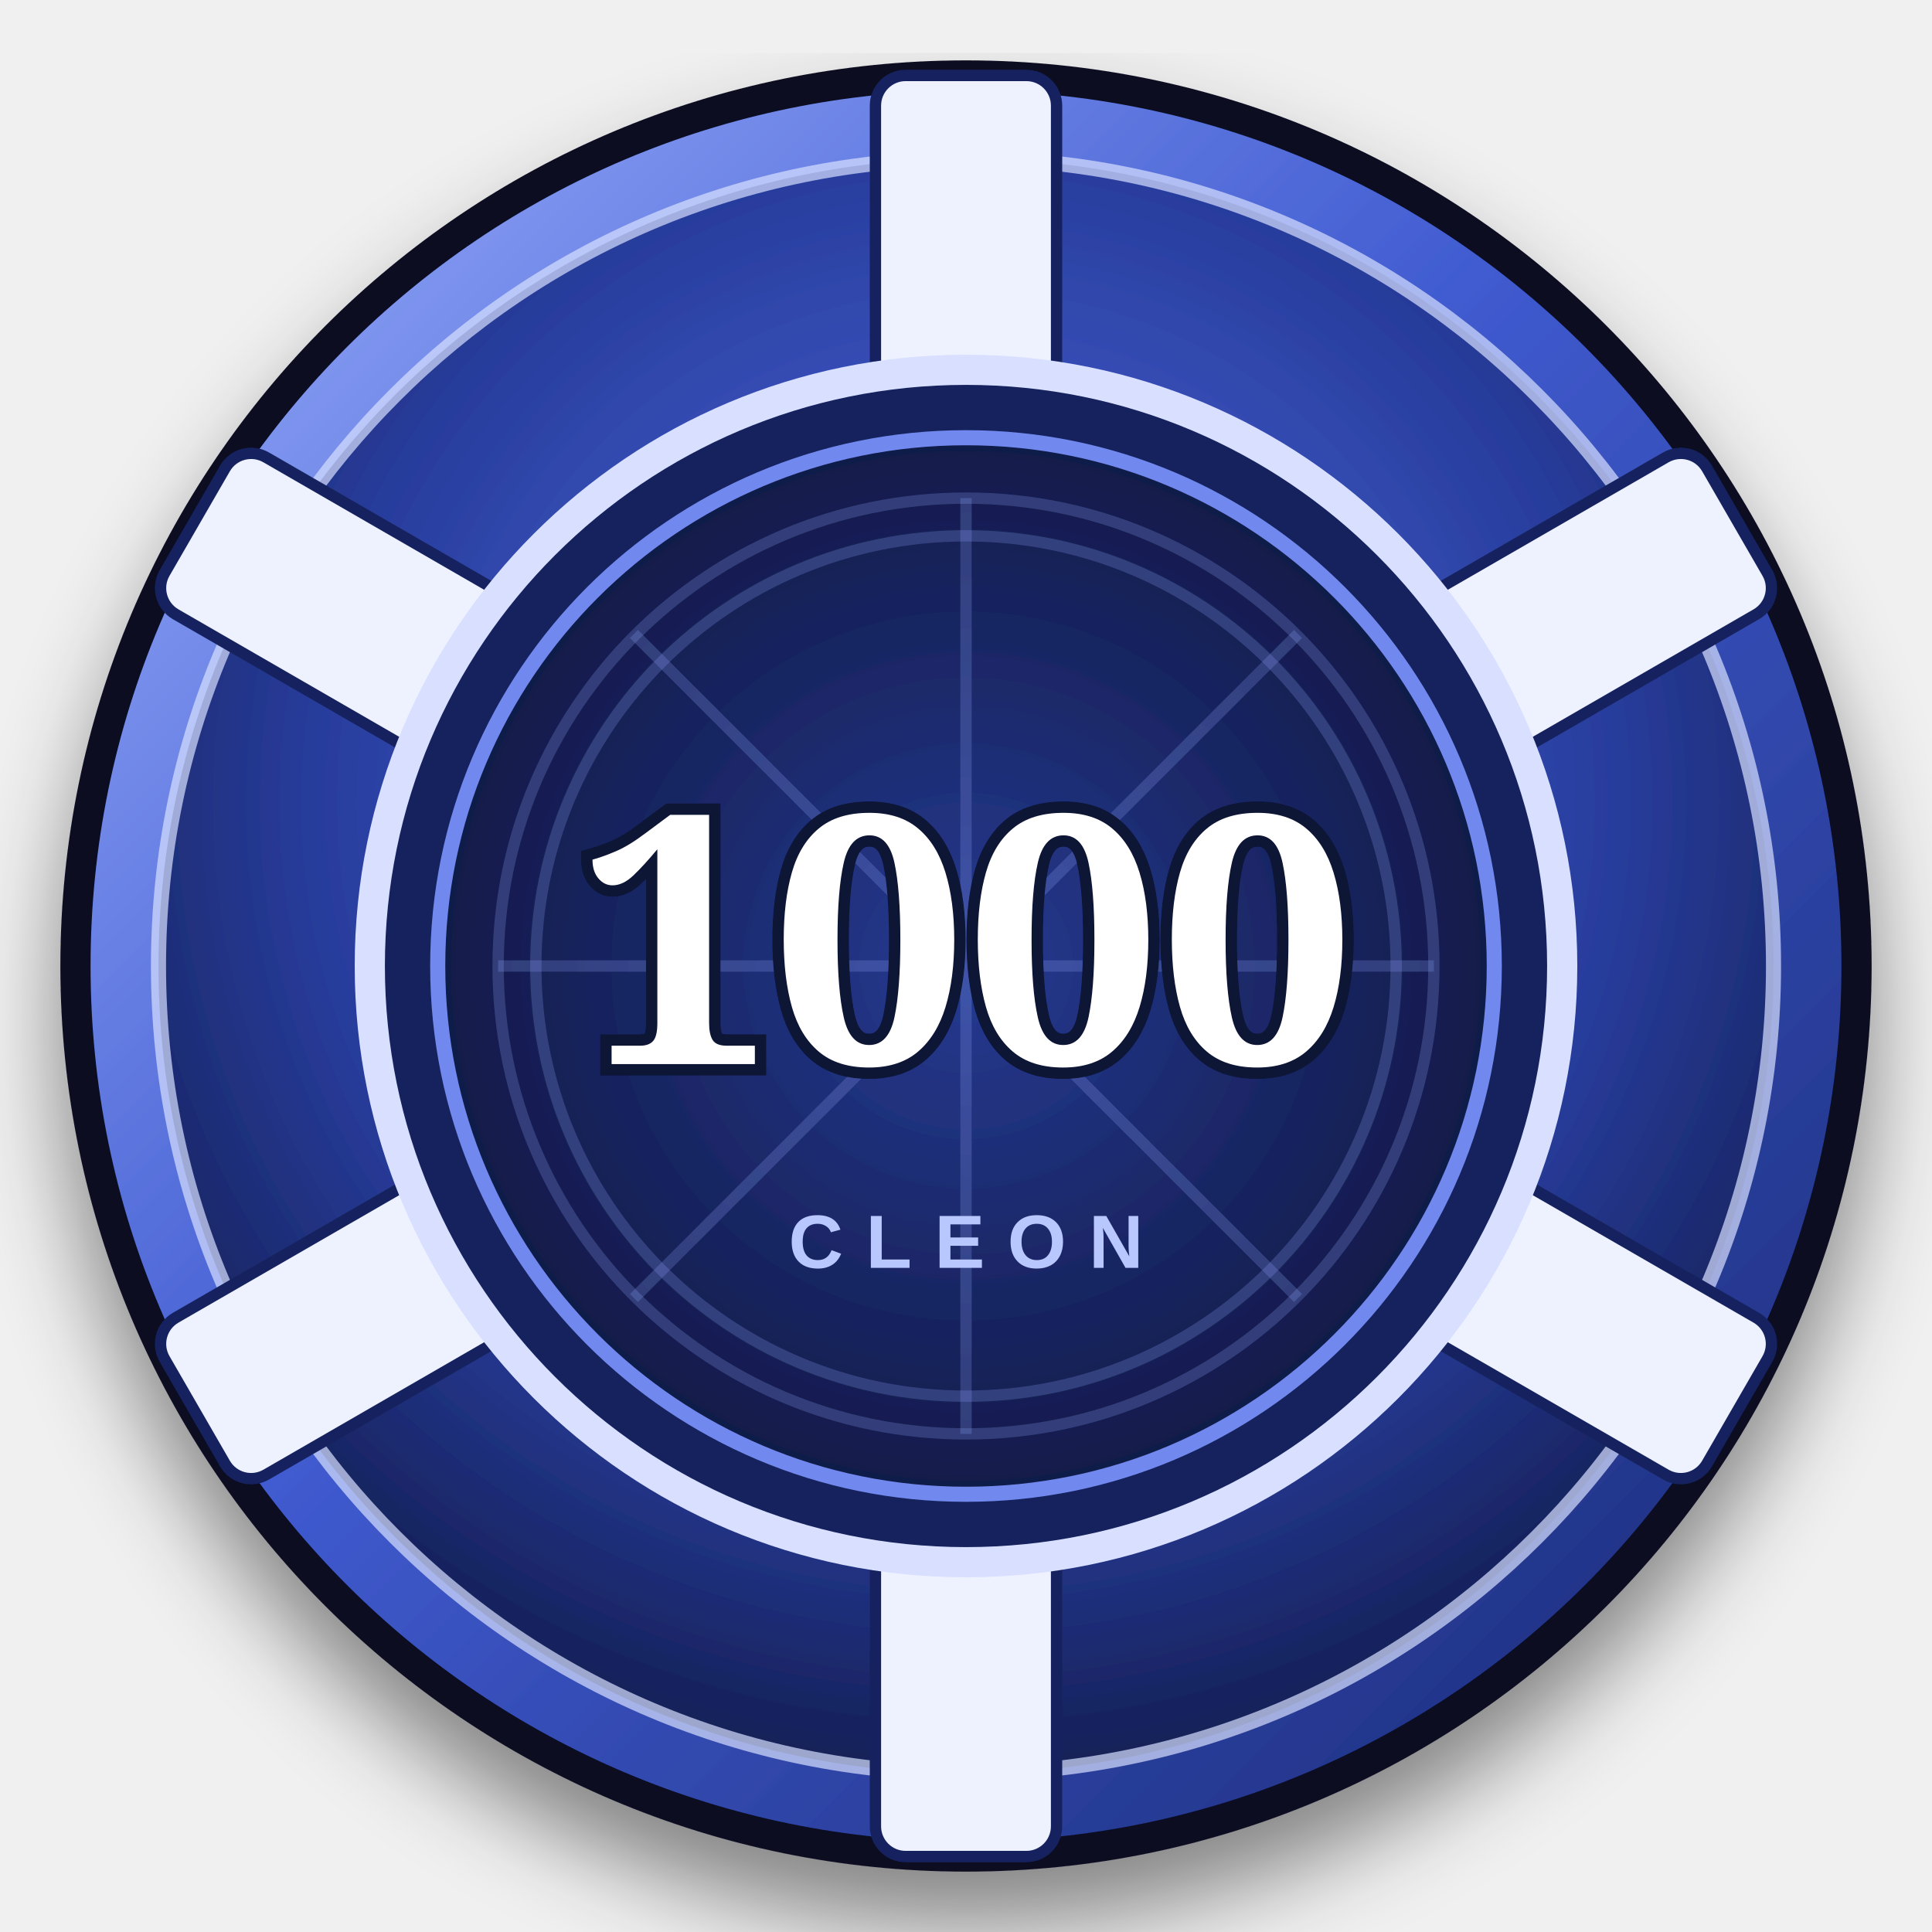
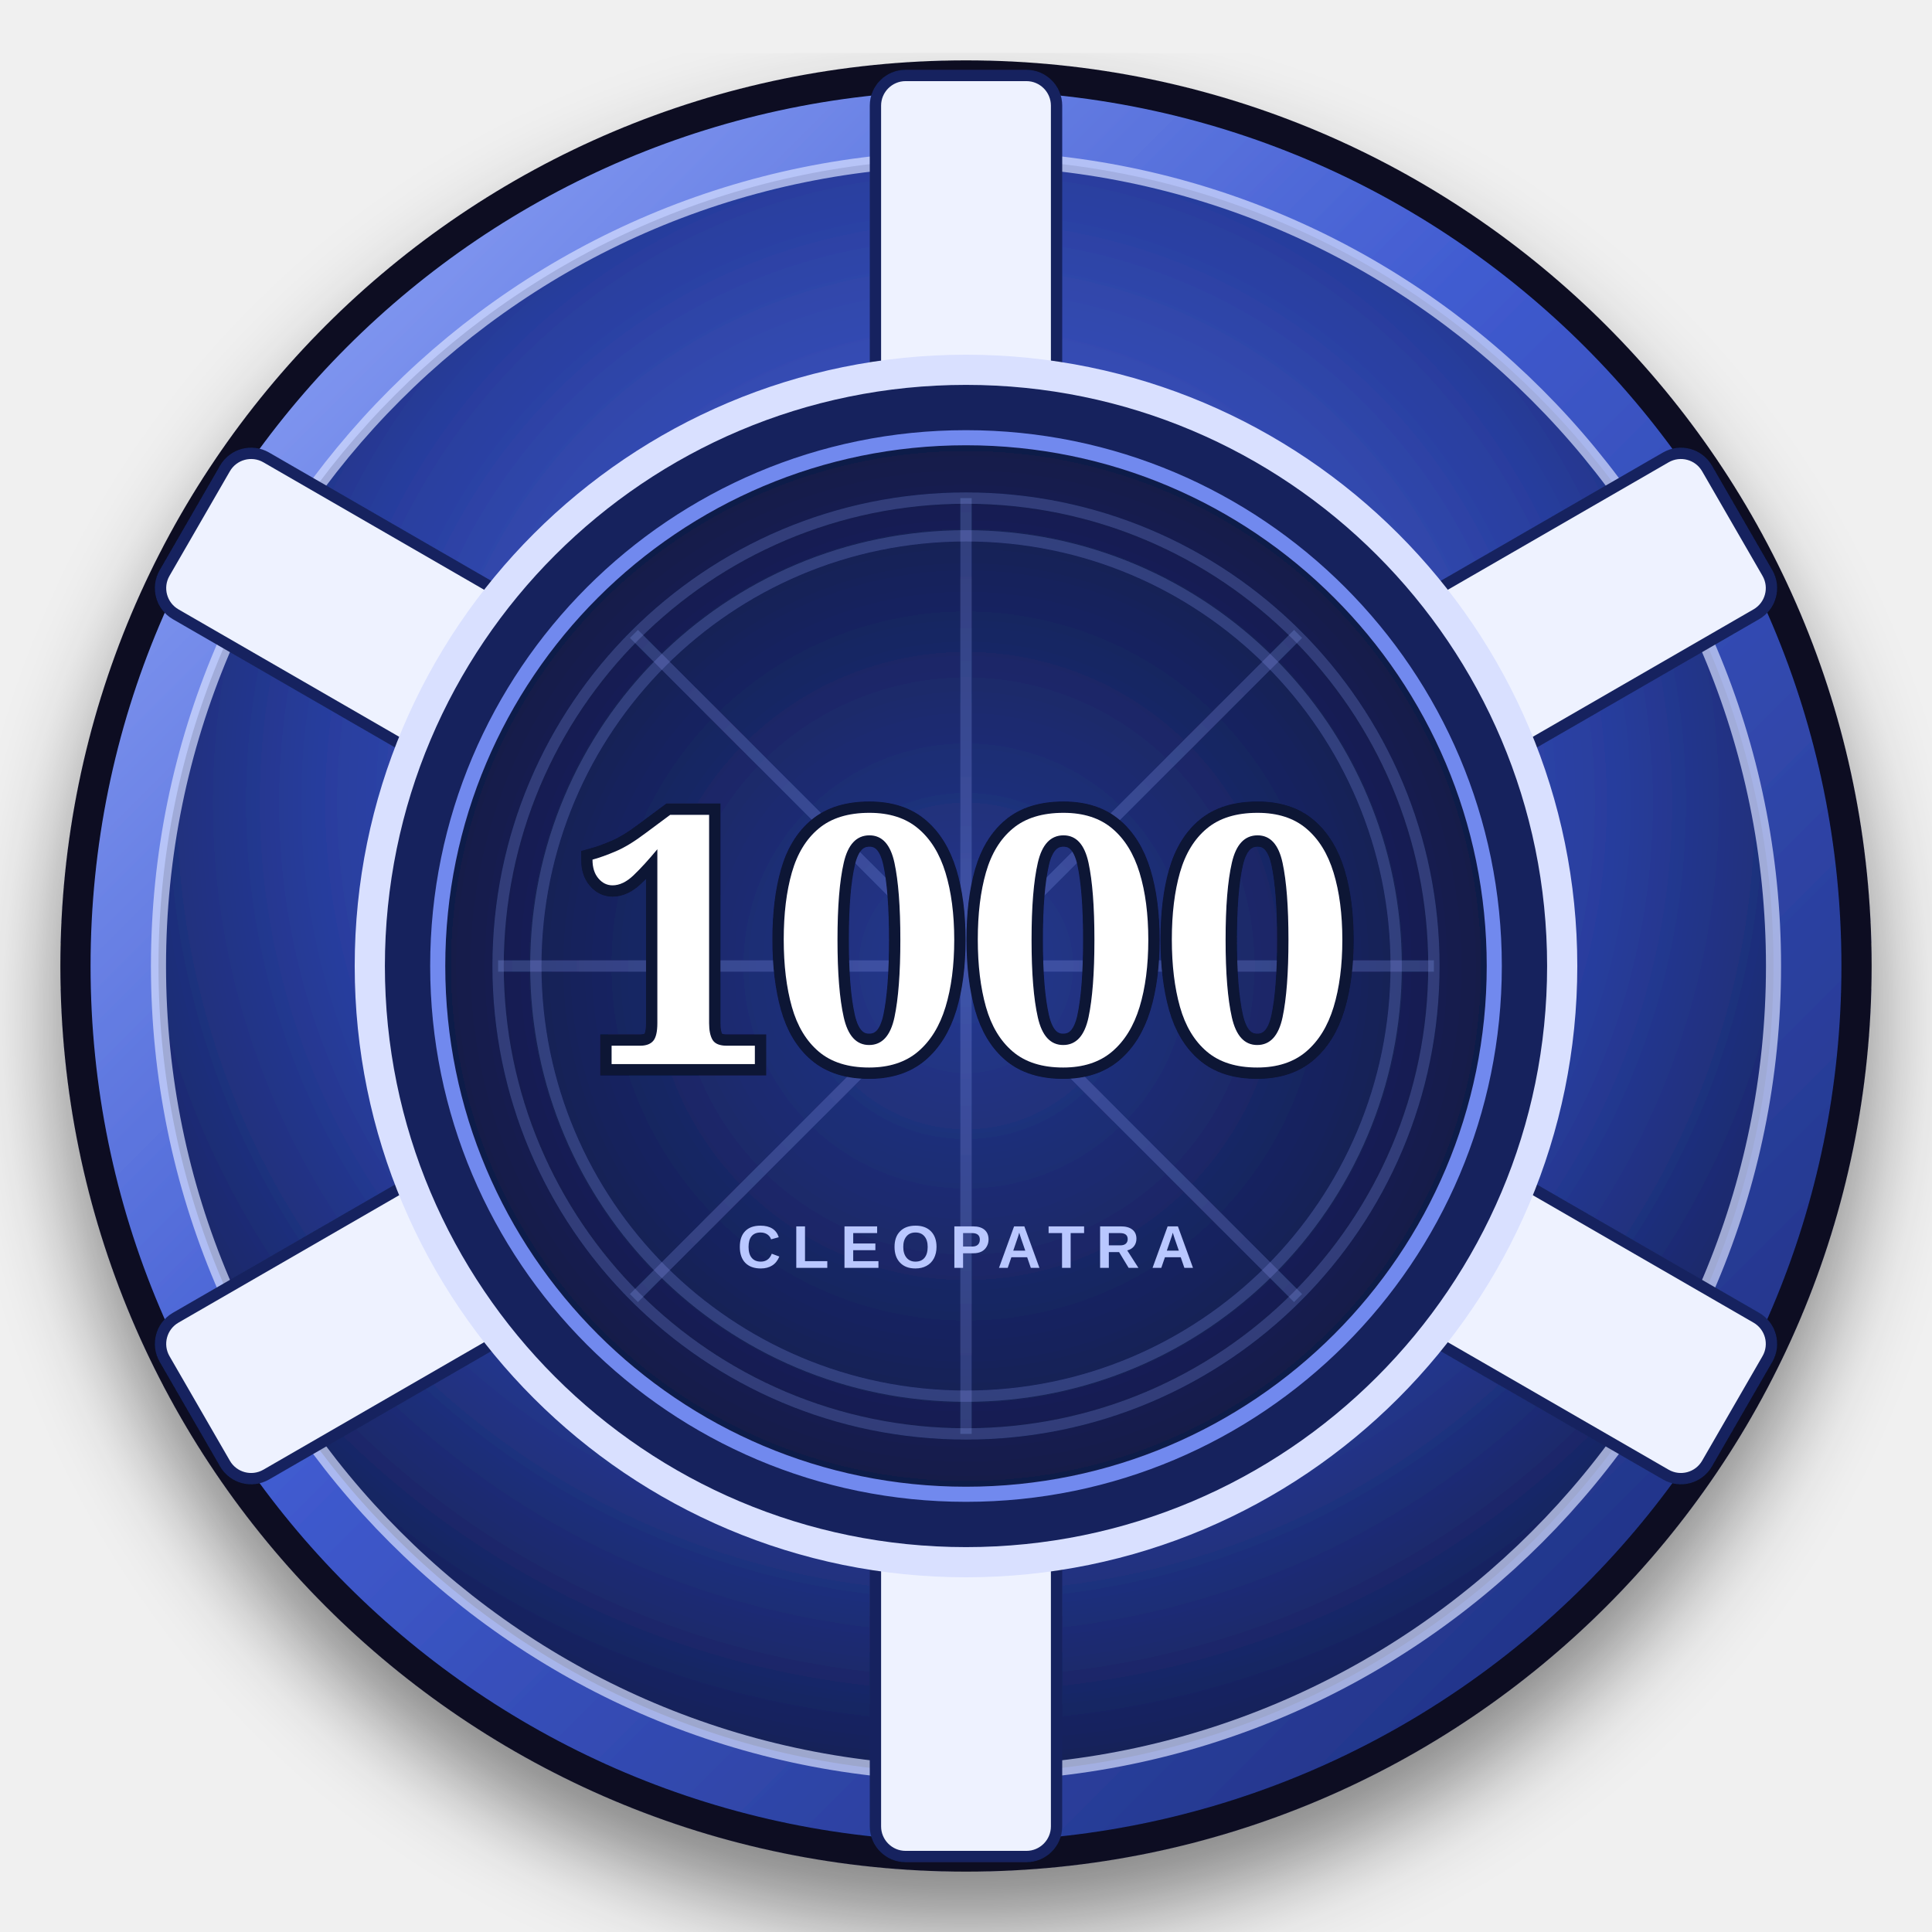
<svg xmlns="http://www.w3.org/2000/svg" viewBox="0 0 256 256" role="img" aria-label="1000 peso casino chip">
  <defs>
    <radialGradient id="face" cx="50%" cy="40%" r="64%">
      <stop offset="0" stop-color="#536fe8" />
      <stop offset=".62" stop-color="#283d9d" />
      <stop offset="1" stop-color="#101946" />
    </radialGradient>
    <linearGradient id="rim" x1="0" y1="0" x2="1" y2="1">
      <stop stop-color="#9eb2ff" />
      <stop offset=".45" stop-color="#405bd0" />
      <stop offset="1" stop-color="#17266f" />
    </linearGradient>
    <radialGradient id="core">
      <stop stop-color="#263a92" />
      <stop offset="1" stop-color="#111a48" />
    </radialGradient>
    <filter id="shadow" x="-25%" y="-25%" width="150%" height="150%">
      <feDropShadow dx="0" dy="7" stdDeviation="6" flood-opacity=".45" />
    </filter>
  </defs>
  <g filter="url(#shadow)">
    <circle cx="128" cy="128" r="118" fill="url(#rim)" stroke="#080d24" stroke-width="4" />
    <circle cx="128" cy="128" r="107" fill="url(#face)" stroke="#d8e0ff" stroke-opacity=".7" stroke-width="2" />
    <g fill="#eef2ff" stroke="#17245f" stroke-width="1.5">
      <rect x="116" y="10" width="24" height="43" rx="4" />
      <rect x="116" y="203" width="24" height="43" rx="4" />
      <rect x="116" y="10" width="24" height="43" rx="4" transform="rotate(60 128 128)" />
      <rect x="116" y="203" width="24" height="43" rx="4" transform="rotate(60 128 128)" />
      <rect x="116" y="10" width="24" height="43" rx="4" transform="rotate(120 128 128)" />
      <rect x="116" y="203" width="24" height="43" rx="4" transform="rotate(120 128 128)" />
    </g>
    <circle cx="128" cy="128" r="79" fill="#15225d" stroke="#d9e0ff" stroke-width="4" />
    <circle cx="128" cy="128" r="70" fill="url(#core)" stroke="#7189ee" stroke-width="2" />
    <g fill="none" stroke="#899cf1" stroke-opacity=".26" stroke-width="1.5">
      <circle cx="128" cy="128" r="62" />
      <circle cx="128" cy="128" r="57" />
      <path d="M128 66v124M66 128h124M84 84l88 88M172 84l-88 88" />
    </g>
    <text x="128" y="141" text-anchor="middle" fill="#fff" stroke="#0b1234" stroke-width="3" paint-order="stroke" font-family="Georgia,serif" font-size="46" font-weight="700">1000</text>
-     <text x="128" y="168" text-anchor="middle" fill="#b9c7ff" font-family="Arial,sans-serif" font-size="10" font-weight="700" letter-spacing="3">CLEON</text>
+     <text x="128" y="168" text-anchor="middle" fill="#b9c7ff" font-family="Arial,sans-serif" font-size="8" font-weight="700" letter-spacing="1.5">CLEOPATRA</text>
  </g>
</svg>
